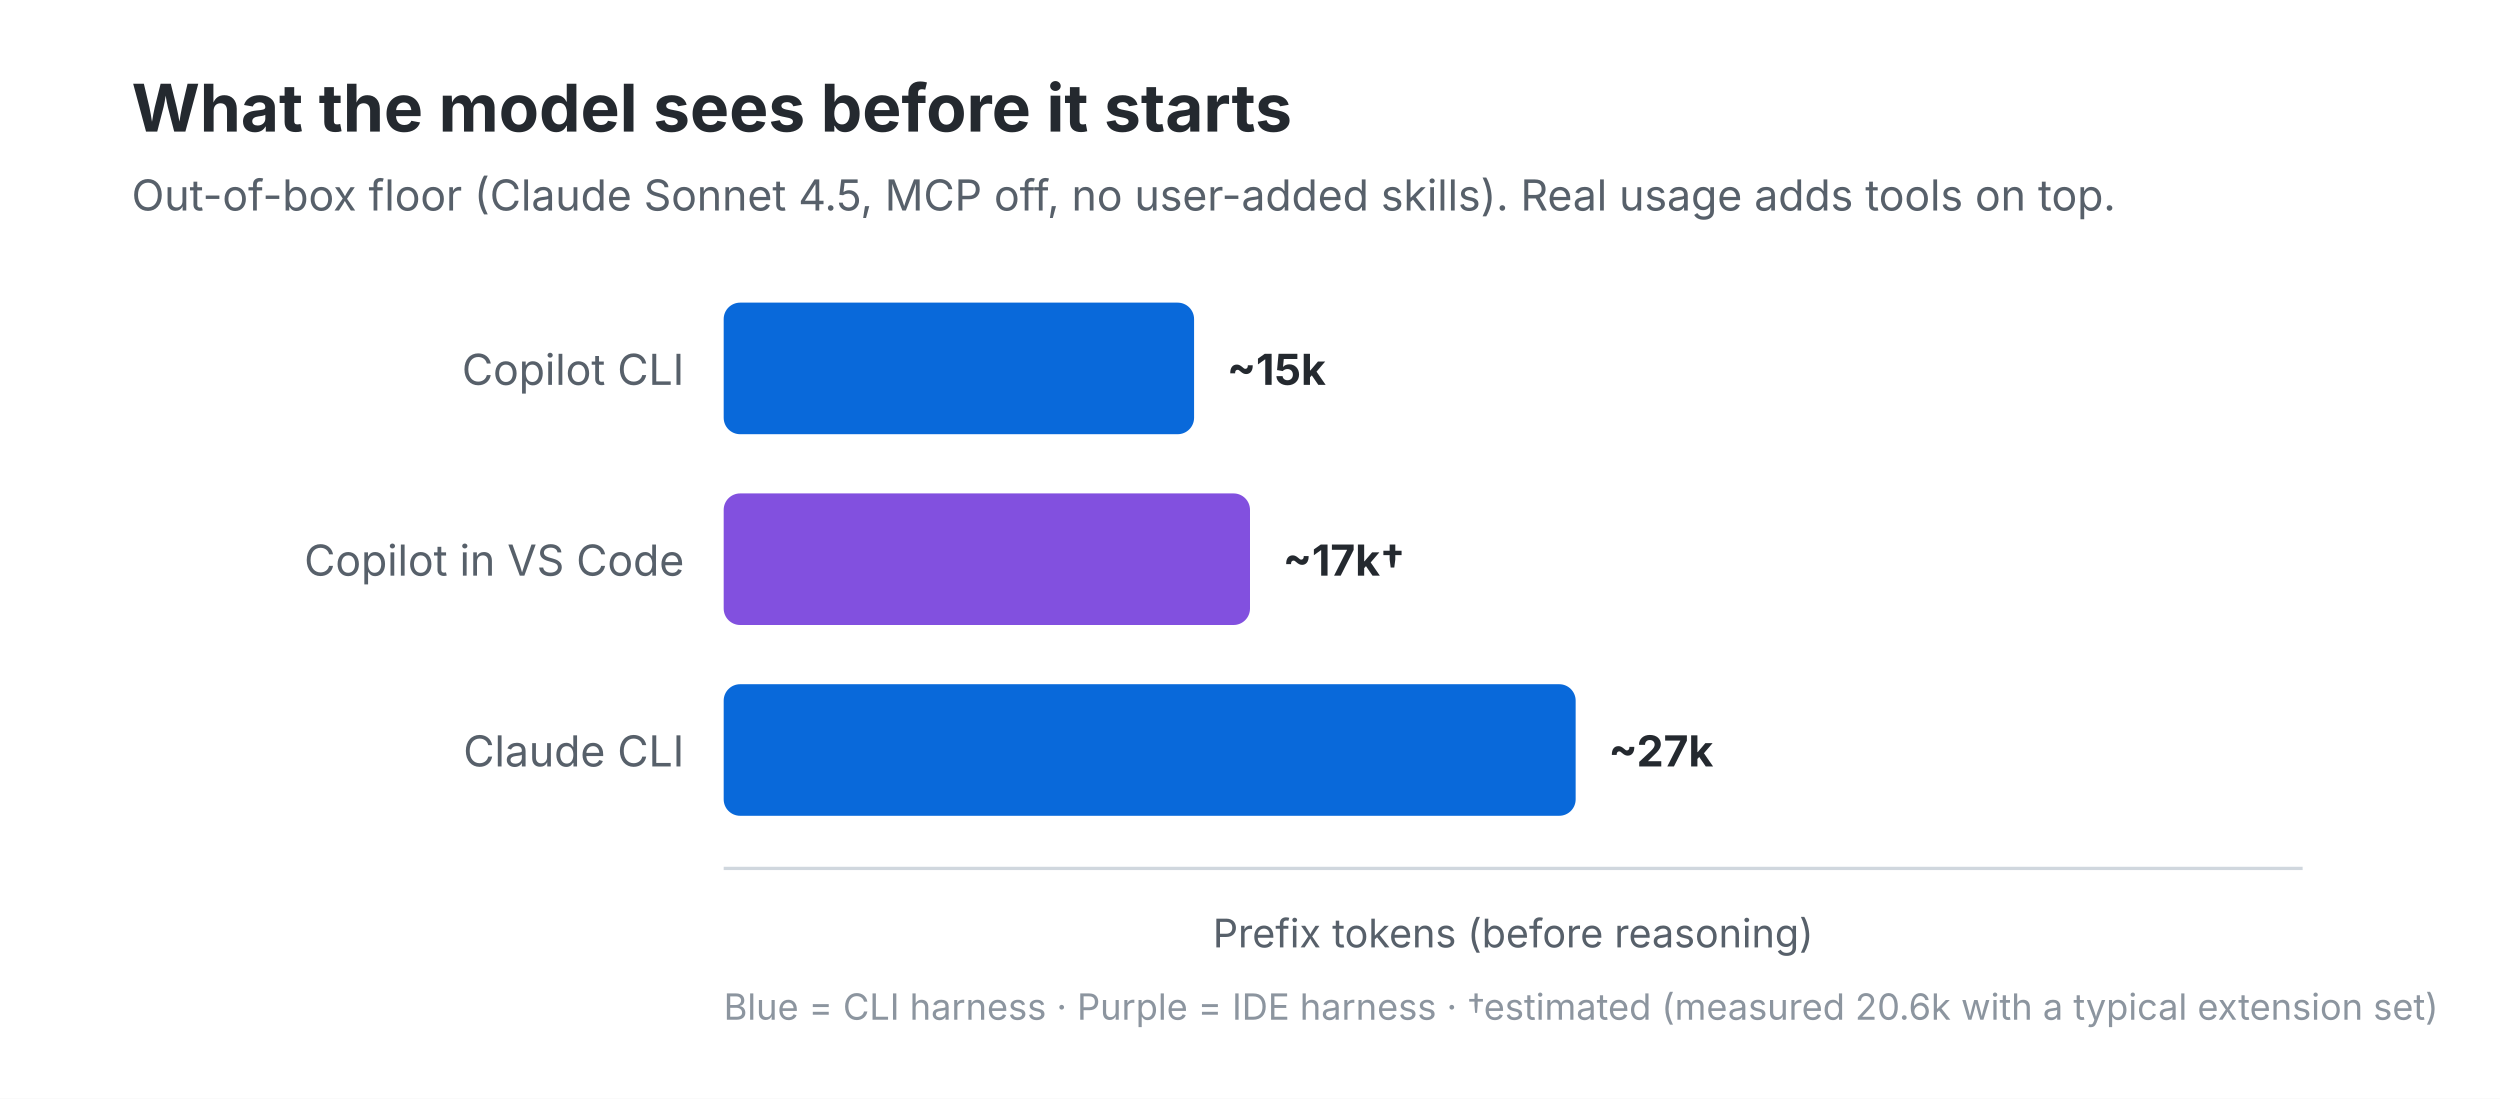
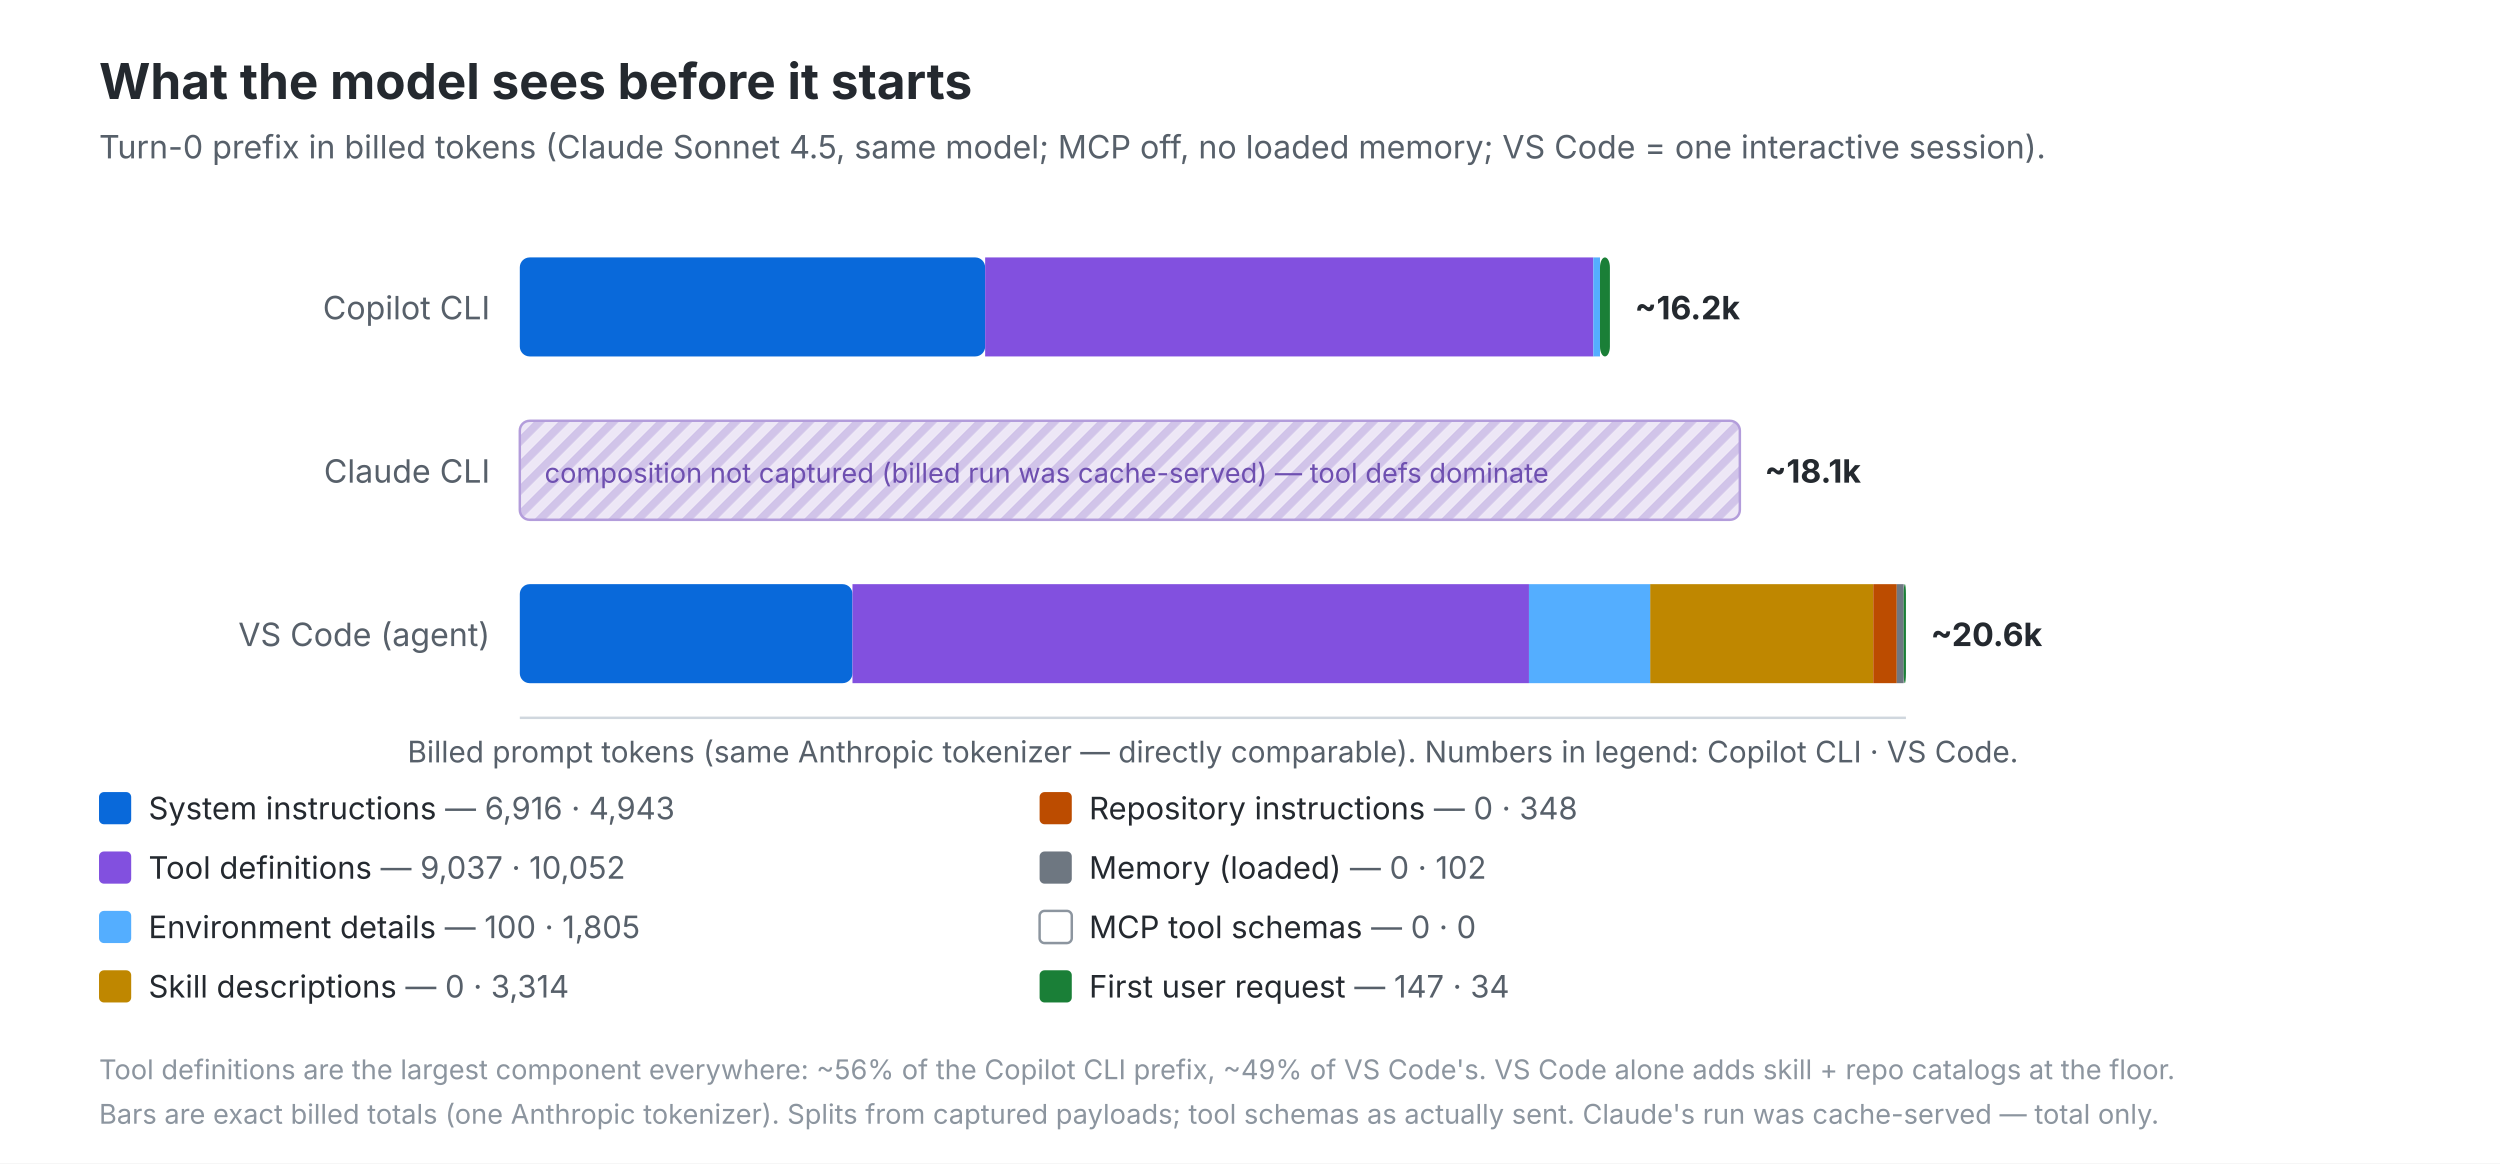
- <svg xmlns="http://www.w3.org/2000/svg" viewBox="0 0 760 334" width="100%" role="img" aria-labelledby="title desc" font-family="-apple-system, BlinkMacSystemFont, 'Segoe UI', sans-serif">
-   <rect x="0" y="0" width="760" height="334" fill="#ffffff" />
+ <svg xmlns="http://www.w3.org/2000/svg" viewBox="0 0 1010 470" width="100%" role="img" aria-labelledby="title desc" font-family="-apple-system, BlinkMacSystemFont, 'Segoe UI', sans-serif">
+   <defs>
+     <pattern id="hatch" width="7" height="7" patternUnits="userSpaceOnUse" patternTransform="rotate(45)">
+       <rect width="7" height="7" fill="#ede7f6" />
+       <rect width="3.2" height="7" fill="#d1c4e9" />
+     </pattern>
+   </defs>
+   <rect x="0" y="0" width="1010" height="470" fill="#ffffff" />
  <text x="40" y="40" font-size="20" font-weight="700" fill="#24292f">What the model sees before it starts</text>
-   <text x="40" y="64" font-size="13" fill="#57606a">Out-of-box floor (Claude Sonnet 4.5, MCP off, no user-added skills). Real usage adds tools on top.</text>
-   <g font-size="13" fill="#24292f">
-     <text x="208" y="117" text-anchor="end" fill="#57606a">Copilot CLI</text>
-     <rect x="220" y="92" width="143" height="40" rx="5" fill="#0969da" />
-     <text x="373" y="117" font-weight="700" fill="#24292f">~15k</text>
-     <text x="208" y="175" text-anchor="end" fill="#57606a">Copilot in VS Code</text>
-     <rect x="220" y="150" width="160" height="40" rx="5" fill="#8250df" />
-     <text x="390" y="175" font-weight="700" fill="#24292f">~17k†</text>
-     <text x="208" y="233" text-anchor="end" fill="#57606a">Claude CLI</text>
-     <rect x="220" y="208" width="259" height="40" rx="5" fill="#0969da" />
-     <text x="489" y="233" font-weight="700" fill="#24292f">~27k</text>
+   <text x="40" y="64" font-size="13" fill="#57606a">Turn-0 prefix in billed tokens (Claude Sonnet 4.5, same model; MCP off, no loaded memory; VS Code = one interactive session).</text>
+   <g font-size="13">
+     <text x="198" y="129" text-anchor="end" fill="#57606a">Copilot CLI</text>
+     <rect x="210.0" y="104" width="188.0" height="40" rx="4" fill="#0969da" />
+     <rect x="398.0" y="104" width="245.7" height="40" rx="0" fill="#8250df" />
+     <rect x="643.7" y="104" width="2.7" height="40" rx="0" fill="#54aeff" />
+     <rect x="646.4" y="104" width="4.0" height="40" rx="4" fill="#1a7f37" />
+     <text x="660.431" y="129" font-weight="700" fill="#24292f">~16.2k</text>
+     <text x="198" y="195" text-anchor="end" fill="#57606a">Claude CLI</text>
+     <rect x="210" y="170" width="492.9" height="40" rx="4" fill="url(#hatch)" stroke="#b39ddb" />
+     <text x="220" y="195" font-size="11" fill="#6e4fb0">composition not captured (billed run was cache-served) — tool defs dominate</text>
+     <text x="712.902" y="195" font-weight="700" fill="#24292f">~18.1k</text>
+     <text x="198" y="261" text-anchor="end" fill="#57606a">VS Code (agent)</text>
+     <rect x="210.0" y="236" width="134.4" height="40" rx="4" fill="#0969da" />
+     <rect x="344.4" y="236" width="273.3" height="40" rx="0" fill="#8250df" />
+     <rect x="617.7" y="236" width="49.1" height="40" rx="0" fill="#54aeff" />
+     <rect x="666.7" y="236" width="90.1" height="40" rx="0" fill="#bf8700" />
+     <rect x="756.8" y="236" width="9.5" height="40" rx="0" fill="#bc4c00" />
+     <rect x="766.3" y="236" width="2.8" height="40" rx="0" fill="#6e7781" />
+     <rect x="769.1" y="236" width="0.9" height="40" rx="4" fill="#1a7f37" />
+     <text x="780" y="261" font-weight="700" fill="#24292f">~20.6k</text>
  </g>
-   <line x1="220" y1="264" x2="700" y2="264" stroke="#d0d7de" stroke-width="1" />
-   <text x="460" y="288" font-size="12" fill="#57606a" text-anchor="middle">Prefix tokens (before reasoning)</text>
-   <text x="220" y="310" font-size="11" fill="#8c959f">Blue = CLI harness · Purple = IDE harness · †estimated (measured 20.6k with a typical extension set)</text>
+   <line x1="210" y1="290" x2="770" y2="290" stroke="#d0d7de" stroke-width="1" />
+   <text x="490" y="308" font-size="12" fill="#57606a" text-anchor="middle">Billed prompt tokens (same Anthropic tokenizer — directly comparable). Numbers in legend: Copilot CLI · VS Code.</text>
+   <g fill="#24292f">
+     <rect x="40" y="320" width="13" height="13" rx="2" fill="#0969da" />
+     <text x="60" y="331" font-size="12.5" fill="#24292f">System instructions <tspan fill="#57606a">— 6,916 · 4,943</tspan>
+     </text>
+     <rect x="40" y="344" width="13" height="13" rx="2" fill="#8250df" />
+     <text x="60" y="355" font-size="12.5" fill="#24292f">Tool definitions <tspan fill="#57606a">— 9,037 · 10,052</tspan>
+     </text>
+     <rect x="40" y="368" width="13" height="13" rx="2" fill="#54aeff" />
+     <text x="60" y="379" font-size="12.5" fill="#24292f">Environment details <tspan fill="#57606a">— 100 · 1,805</tspan>
+     </text>
+     <rect x="40" y="392" width="13" height="13" rx="2" fill="#bf8700" />
+     <text x="60" y="403" font-size="12.5" fill="#24292f">Skill descriptions <tspan fill="#57606a">— 0 · 3,314</tspan>
+     </text>
+     <rect x="420" y="320" width="13" height="13" rx="2" fill="#bc4c00" />
+     <text x="440" y="331" font-size="12.5" fill="#24292f">Repository instructions <tspan fill="#57606a">— 0 · 348</tspan>
+     </text>
+     <rect x="420" y="344" width="13" height="13" rx="2" fill="#6e7781" />
+     <text x="440" y="355" font-size="12.5" fill="#24292f">Memory (loaded) <tspan fill="#57606a">— 0 · 102</tspan>
+     </text>
+     <rect x="420" y="368" width="13" height="13" rx="2" fill="#ffffff" stroke="#8c959f" />
+     <text x="440" y="379" font-size="12.5" fill="#24292f">MCP tool schemas <tspan fill="#57606a">— 0 · 0</tspan>
+     </text>
+     <rect x="420" y="392" width="13" height="13" rx="2" fill="#1a7f37" />
+     <text x="440" y="403" font-size="12.5" fill="#24292f">First user request <tspan fill="#57606a">— 147 · 34</tspan>
+     </text>
+   </g>
+   <text x="40" y="436" font-size="11" fill="#8c959f">Tool definitions are the largest component everywhere: ~56% of the Copilot CLI prefix, ~49% of VS Code's. VS Code alone adds skill + repo catalogs at the floor.</text>
+   <text x="40" y="454" font-size="11" fill="#8c959f">Bars are exact billed totals (one Anthropic tokenizer). Splits from captured payloads; tool schemas as actually sent. Claude's run was cache-served — total only.</text>
</svg>
